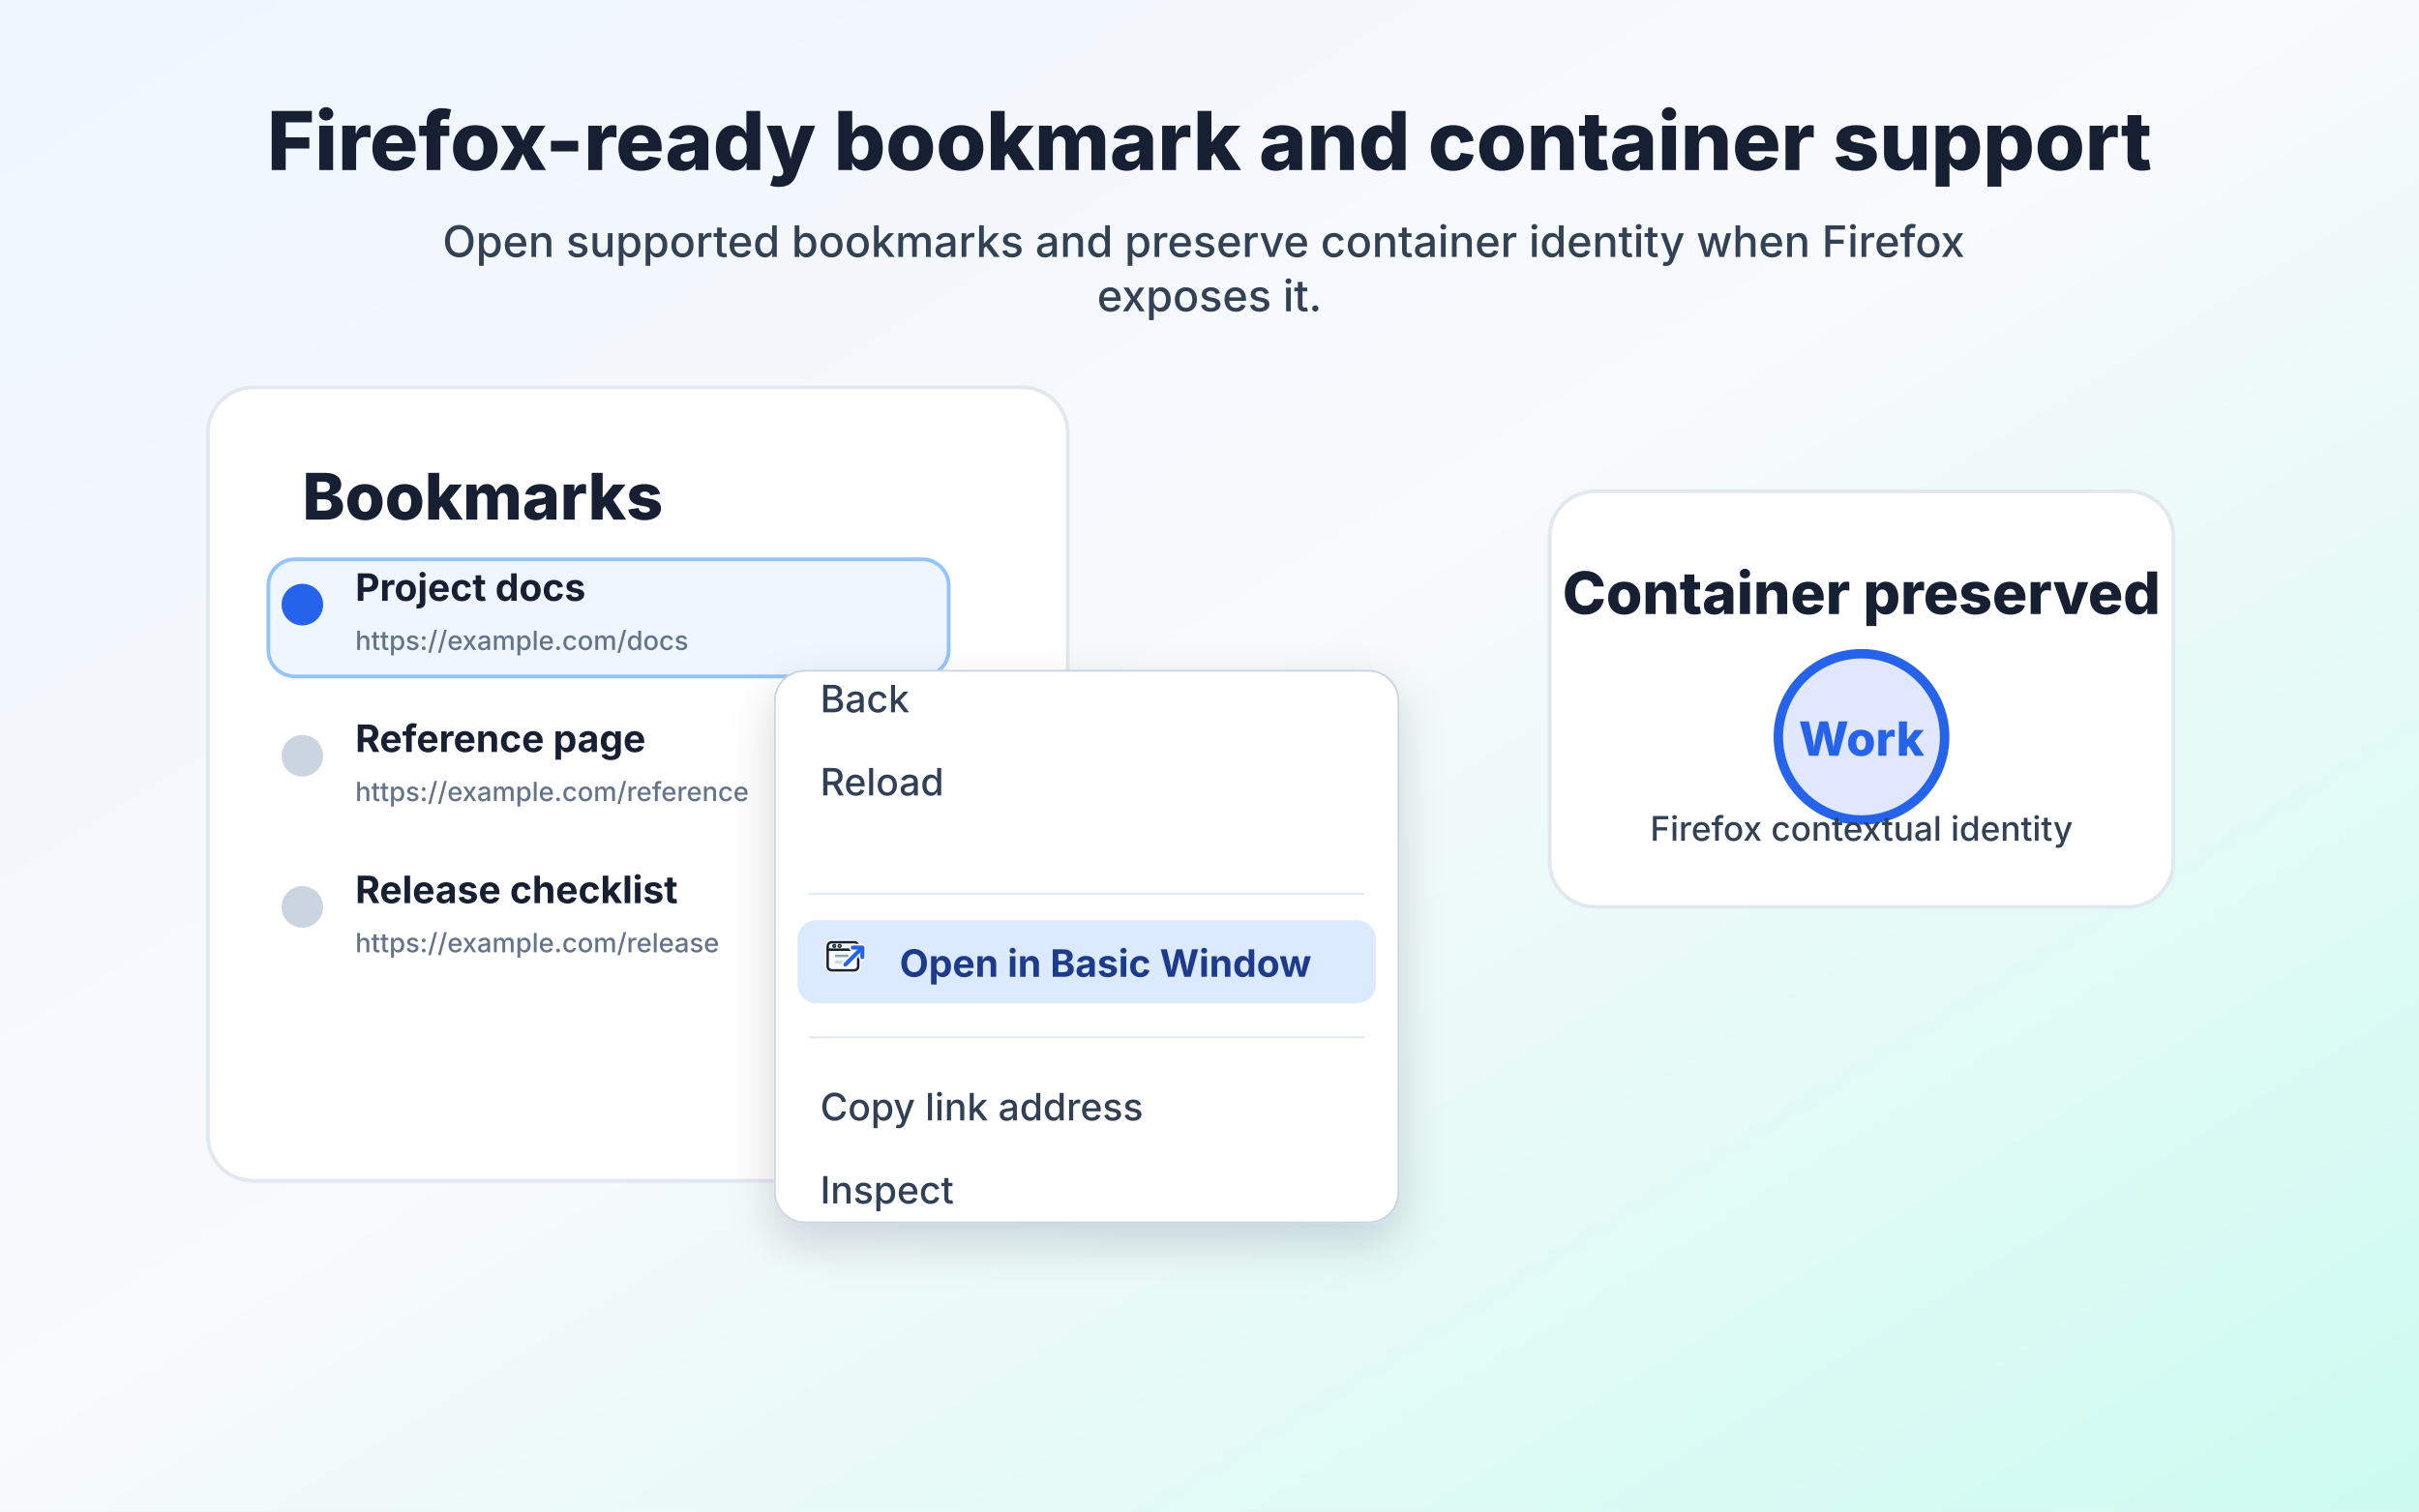
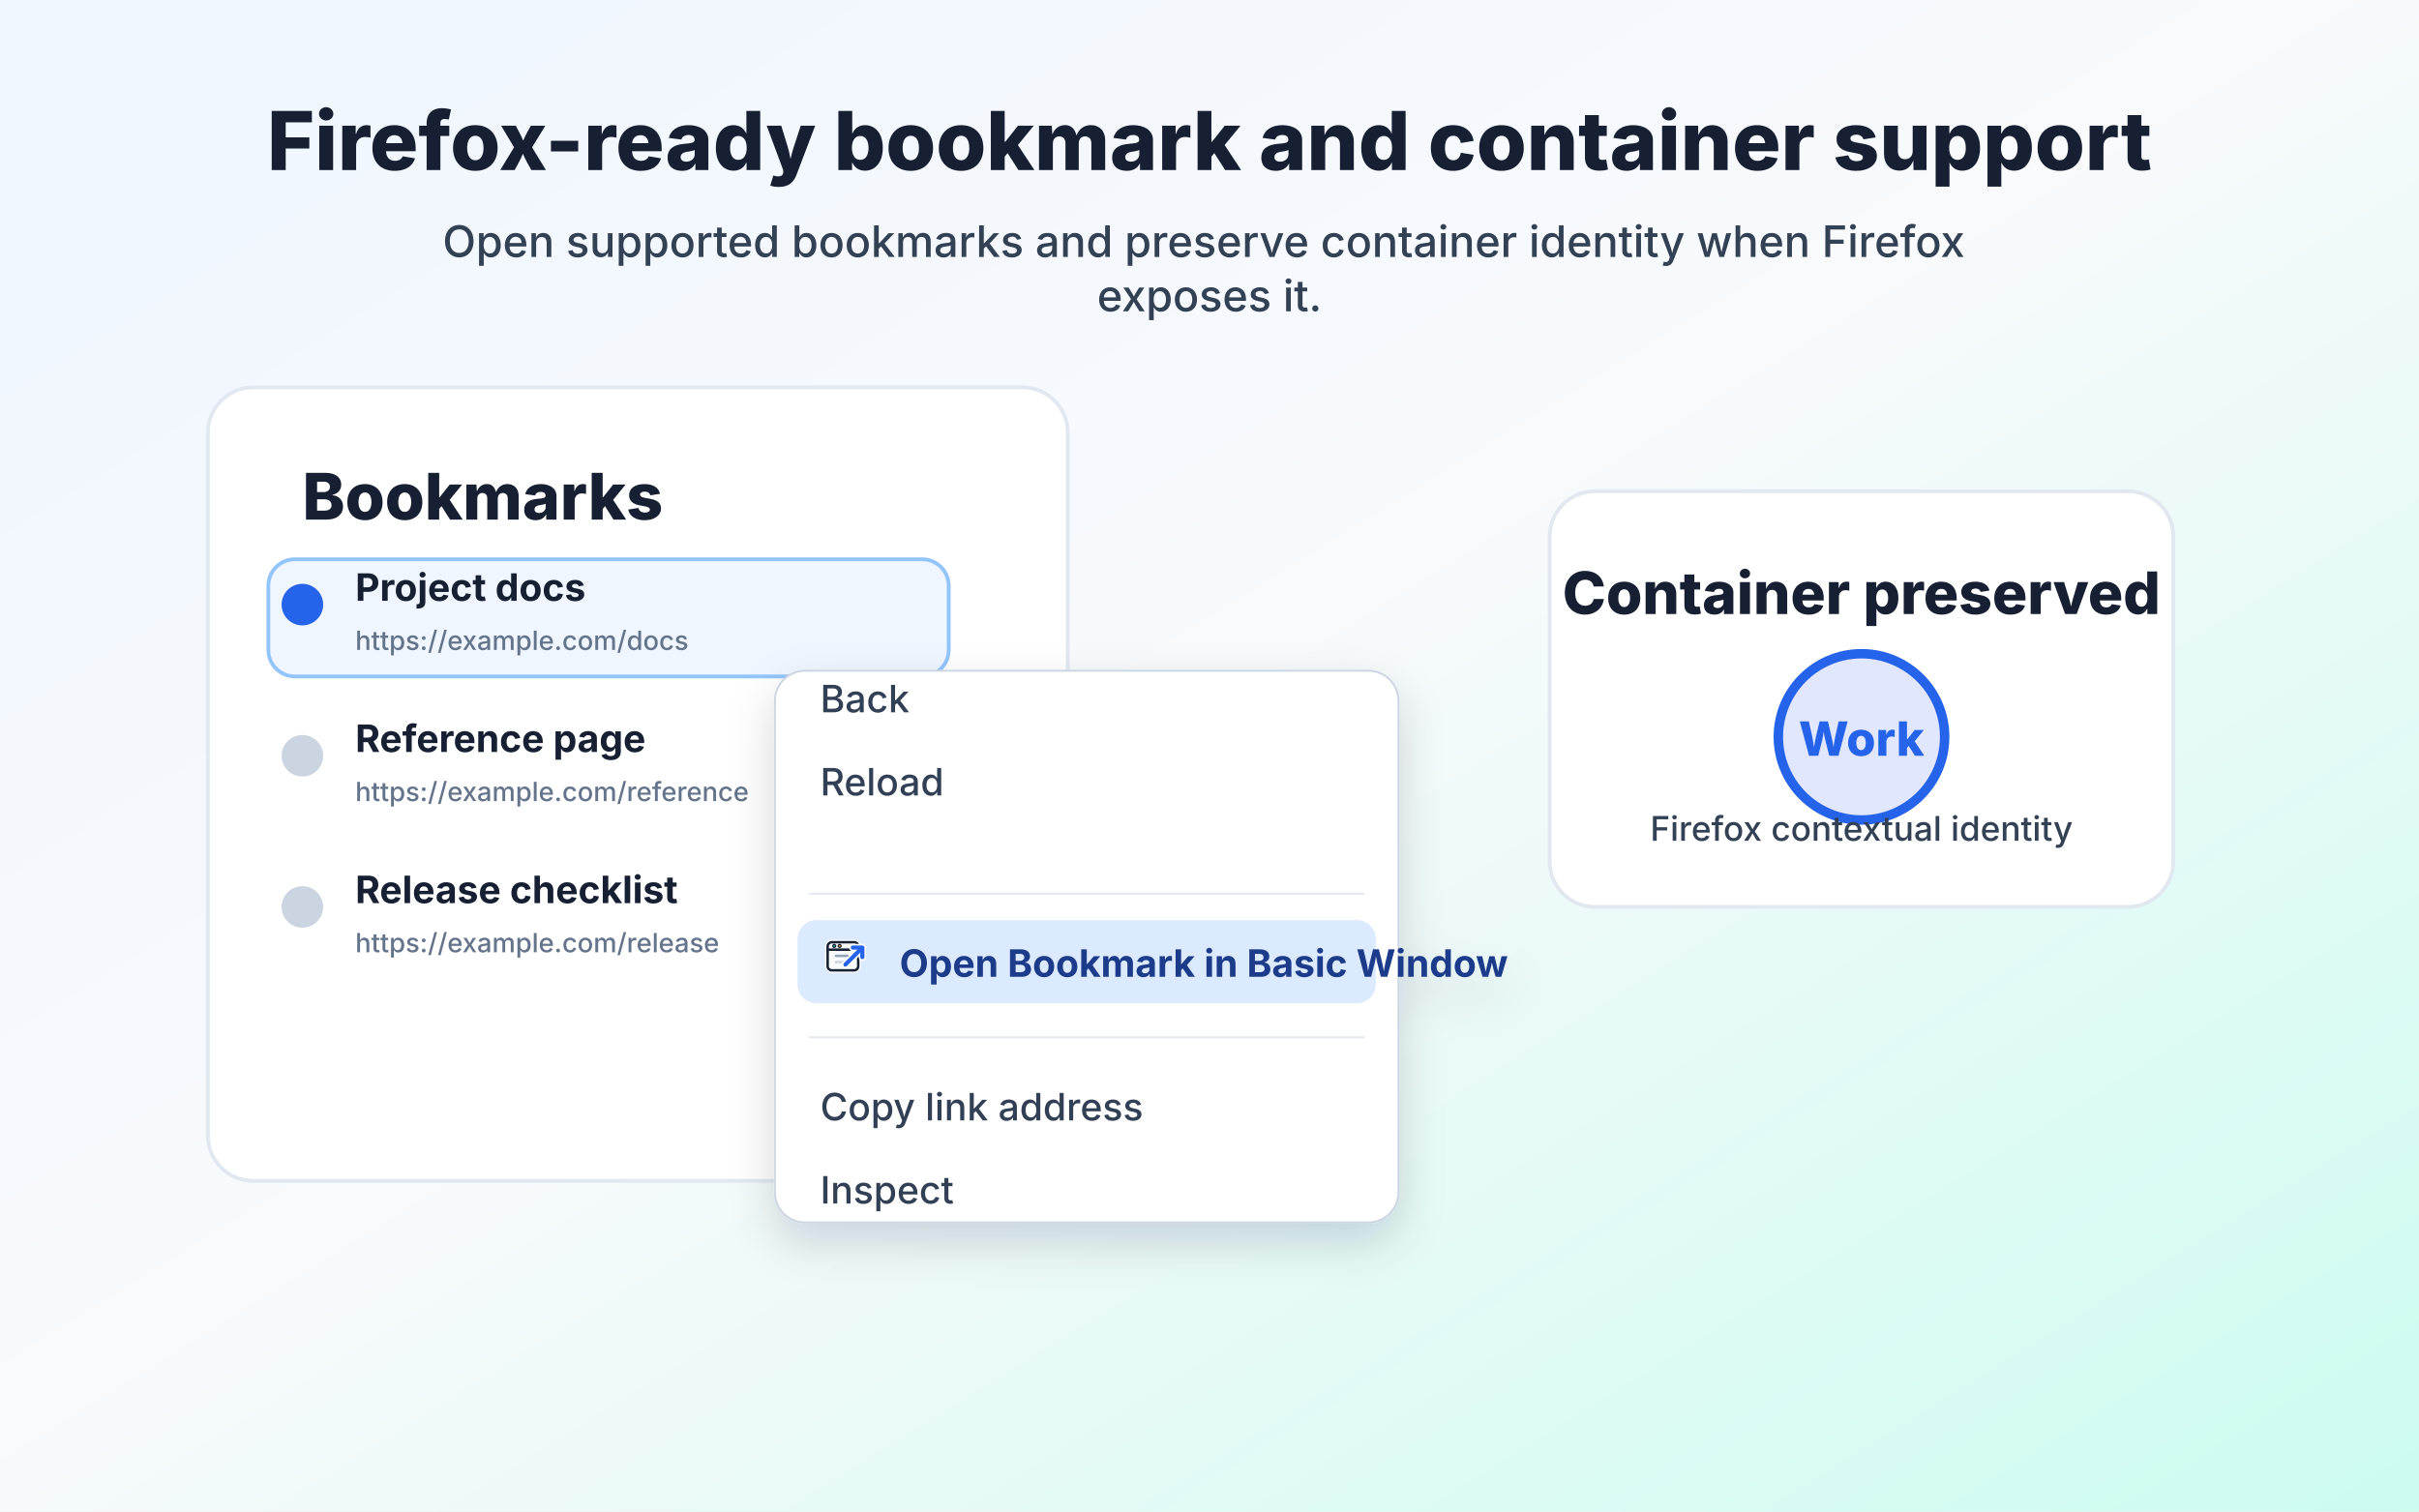
<svg xmlns="http://www.w3.org/2000/svg" width="1280" height="800" viewBox="0 0 1280 800" role="img">
  <defs>
    <linearGradient id="heroGradient" x1="0" y1="0" x2="1" y2="1">
      <stop offset="0%" stop-color="#EFF6FF" />
      <stop offset="48%" stop-color="#F8FAFC" />
      <stop offset="100%" stop-color="#CCFBF1" />
    </linearGradient>
    <linearGradient id="blueGradient" x1="0" y1="0" x2="1" y2="1">
      <stop offset="0%" stop-color="#2563EB" />
      <stop offset="100%" stop-color="#14B8A6" />
    </linearGradient>
    <filter id="softShadow" x="-20%" y="-20%" width="140%" height="140%">
      <feDropShadow dx="0" dy="18" stdDeviation="20" flood-color="#0F172A" flood-opacity="0.18" />
    </filter>
    <filter id="cardShadow" x="-20%" y="-20%" width="140%" height="140%">
      <feDropShadow dx="0" dy="10" stdDeviation="12" flood-color="#0F172A" flood-opacity="0.16" />
    </filter>
  </defs>
  <rect width="1280" height="800" fill="url(#heroGradient)" />
  <text x="640" y="90" font-family="Segoe UI, Inter, Arial, sans-serif" font-size="43" font-weight="800" fill="#172033" text-anchor="middle">
    <tspan x="640" dy="0">Firefox-ready bookmark and container support</tspan>
  </text>
  <text x="640" y="136" font-family="Segoe UI, Inter, Arial, sans-serif" font-size="23" font-weight="500" fill="#334155" text-anchor="middle">
    <tspan x="640" dy="0">Open supported bookmarks and preserve container identity when Firefox</tspan>
    <tspan x="640" dy="28.75">exposes it.</tspan>
  </text>
  <rect x="110" y="205" width="455" height="420" rx="24" fill="#FFFFFF" stroke="#E2E8F0" stroke-width="2" />
  <text x="160" y="275" font-family="Segoe UI, Inter, Arial, sans-serif" font-size="34" font-weight="800" fill="#172033" text-anchor="start">
    <tspan x="160" dy="0">Bookmarks</tspan>
  </text>
  <rect x="142" y="296" width="360" height="62" rx="14" fill="#EFF6FF" stroke="#93C5FD" stroke-width="2" />
  <circle cx="160" cy="320" r="11" fill="#2563EB" />
  <text x="188" y="318" font-family="Segoe UI, Inter, Arial, sans-serif" font-size="20" font-weight="700" fill="#172033" text-anchor="start">
    <tspan x="188" dy="0">Project docs</tspan>
  </text>
  <text x="188" y="344" font-family="Segoe UI, Inter, Arial, sans-serif" font-size="14" font-weight="500" fill="#64748B" text-anchor="start">
    <tspan x="188" dy="0">https://example.com/docs</tspan>
  </text>
  <circle cx="160" cy="400" r="11" fill="#CBD5E1" />
  <text x="188" y="398" font-family="Segoe UI, Inter, Arial, sans-serif" font-size="20" font-weight="700" fill="#172033" text-anchor="start">
    <tspan x="188" dy="0">Reference page</tspan>
  </text>
  <text x="188" y="424" font-family="Segoe UI, Inter, Arial, sans-serif" font-size="14" font-weight="500" fill="#64748B" text-anchor="start">
    <tspan x="188" dy="0">https://example.com/reference</tspan>
  </text>
  <circle cx="160" cy="480" r="11" fill="#CBD5E1" />
  <text x="188" y="478" font-family="Segoe UI, Inter, Arial, sans-serif" font-size="20" font-weight="700" fill="#172033" text-anchor="start">
    <tspan x="188" dy="0">Release checklist</tspan>
  </text>
  <text x="188" y="504" font-family="Segoe UI, Inter, Arial, sans-serif" font-size="14" font-weight="500" fill="#64748B" text-anchor="start">
    <tspan x="188" dy="0">https://example.com/release</tspan>
  </text>
  <g filter="url(#cardShadow)">
    <rect x="410" y="355" width="330" height="292" rx="16" fill="#FFFFFF" stroke="#CBD5E1" stroke-width="1" />
    <text x="434" y="377" font-family="Segoe UI, Inter, Arial, sans-serif" font-size="20" font-weight="500" fill="#334155" text-anchor="start">
      <tspan x="434" dy="0">Back</tspan>
    </text>
    <text x="434" y="421" font-family="Segoe UI, Inter, Arial, sans-serif" font-size="20" font-weight="500" fill="#334155" text-anchor="start">
      <tspan x="434" dy="0">Reload</tspan>
    </text>
    <path d="M428 473H722" stroke="#E2E8F0" />
    <rect x="422" y="487" width="306" height="44" rx="10" fill="#DBEAFE" stroke="none" stroke-width="0" />
    <g transform="translate(434 493) scale(0.21875)">
      <g fill="none" stroke-linecap="round" stroke-linejoin="round">
        <rect x="18" y="26" width="74" height="68" rx="10" fill="#F8FAFC" stroke="#FFFFFF" stroke-width="12" />
        <rect x="18" y="26" width="74" height="68" rx="10" fill="#F8FAFC" stroke="#172033" stroke-width="6" />
        <path d="M21 44h68" stroke="#172033" stroke-width="6" />
        <circle cx="34" cy="35" r="3.5" fill="#14B8A6" stroke="#172033" stroke-width="3" />
        <circle cx="47" cy="35" r="3.5" fill="#F59E0B" stroke="#172033" stroke-width="3" />
        <path d="M38 59h28" stroke="#94A3B8" stroke-width="6" />
        <path d="M38 74h18" stroke="#CBD5E1" stroke-width="6" />
        <path d="M61 80 101 40" stroke="#FFFFFF" stroke-width="18" />
        <path d="M79 39h23v23" stroke="#FFFFFF" stroke-width="18" />
        <path d="M61 80 101 40" stroke="#2563EB" stroke-width="10" />
        <path d="M79 39h23v23" stroke="#2563EB" stroke-width="10" />
      </g>
    </g>
    <text x="476" y="517" font-family="Segoe UI, Inter, Arial, sans-serif" font-size="20" font-weight="700" fill="#1E3A8A" text-anchor="start">
-       <tspan x="476" dy="0">Open in Basic Window</tspan>
+       <tspan x="476" dy="0">Open Bookmark in Basic Window</tspan>
    </text>
    <path d="M428 549H722" stroke="#E2E8F0" />
    <text x="434" y="593" font-family="Segoe UI, Inter, Arial, sans-serif" font-size="20" font-weight="500" fill="#334155" text-anchor="start">
      <tspan x="434" dy="0">Copy link address</tspan>
    </text>
    <text x="434" y="637" font-family="Segoe UI, Inter, Arial, sans-serif" font-size="20" font-weight="500" fill="#334155" text-anchor="start">
      <tspan x="434" dy="0">Inspect</tspan>
    </text>
  </g>
  <rect x="820" y="260" width="330" height="220" rx="24" fill="#FFFFFF" stroke="#E2E8F0" stroke-width="2" />
  <text x="985" y="325" font-family="Segoe UI, Inter, Arial, sans-serif" font-size="31" font-weight="800" fill="#172033" text-anchor="middle">
    <tspan x="985" dy="0">Container preserved</tspan>
  </text>
  <circle cx="985" cy="390" r="44" fill="#E0E7FF" stroke="#2563EB" stroke-width="5" />
  <text x="985" y="400" font-family="Segoe UI, Inter, Arial, sans-serif" font-size="25" font-weight="800" fill="#2563EB" text-anchor="middle">
    <tspan x="985" dy="0">Work</tspan>
  </text>
  <text x="985" y="445" font-family="Segoe UI, Inter, Arial, sans-serif" font-size="18" font-weight="500" fill="#334155" text-anchor="middle">
    <tspan x="985" dy="0">Firefox contextual identity</tspan>
  </text>
</svg>
